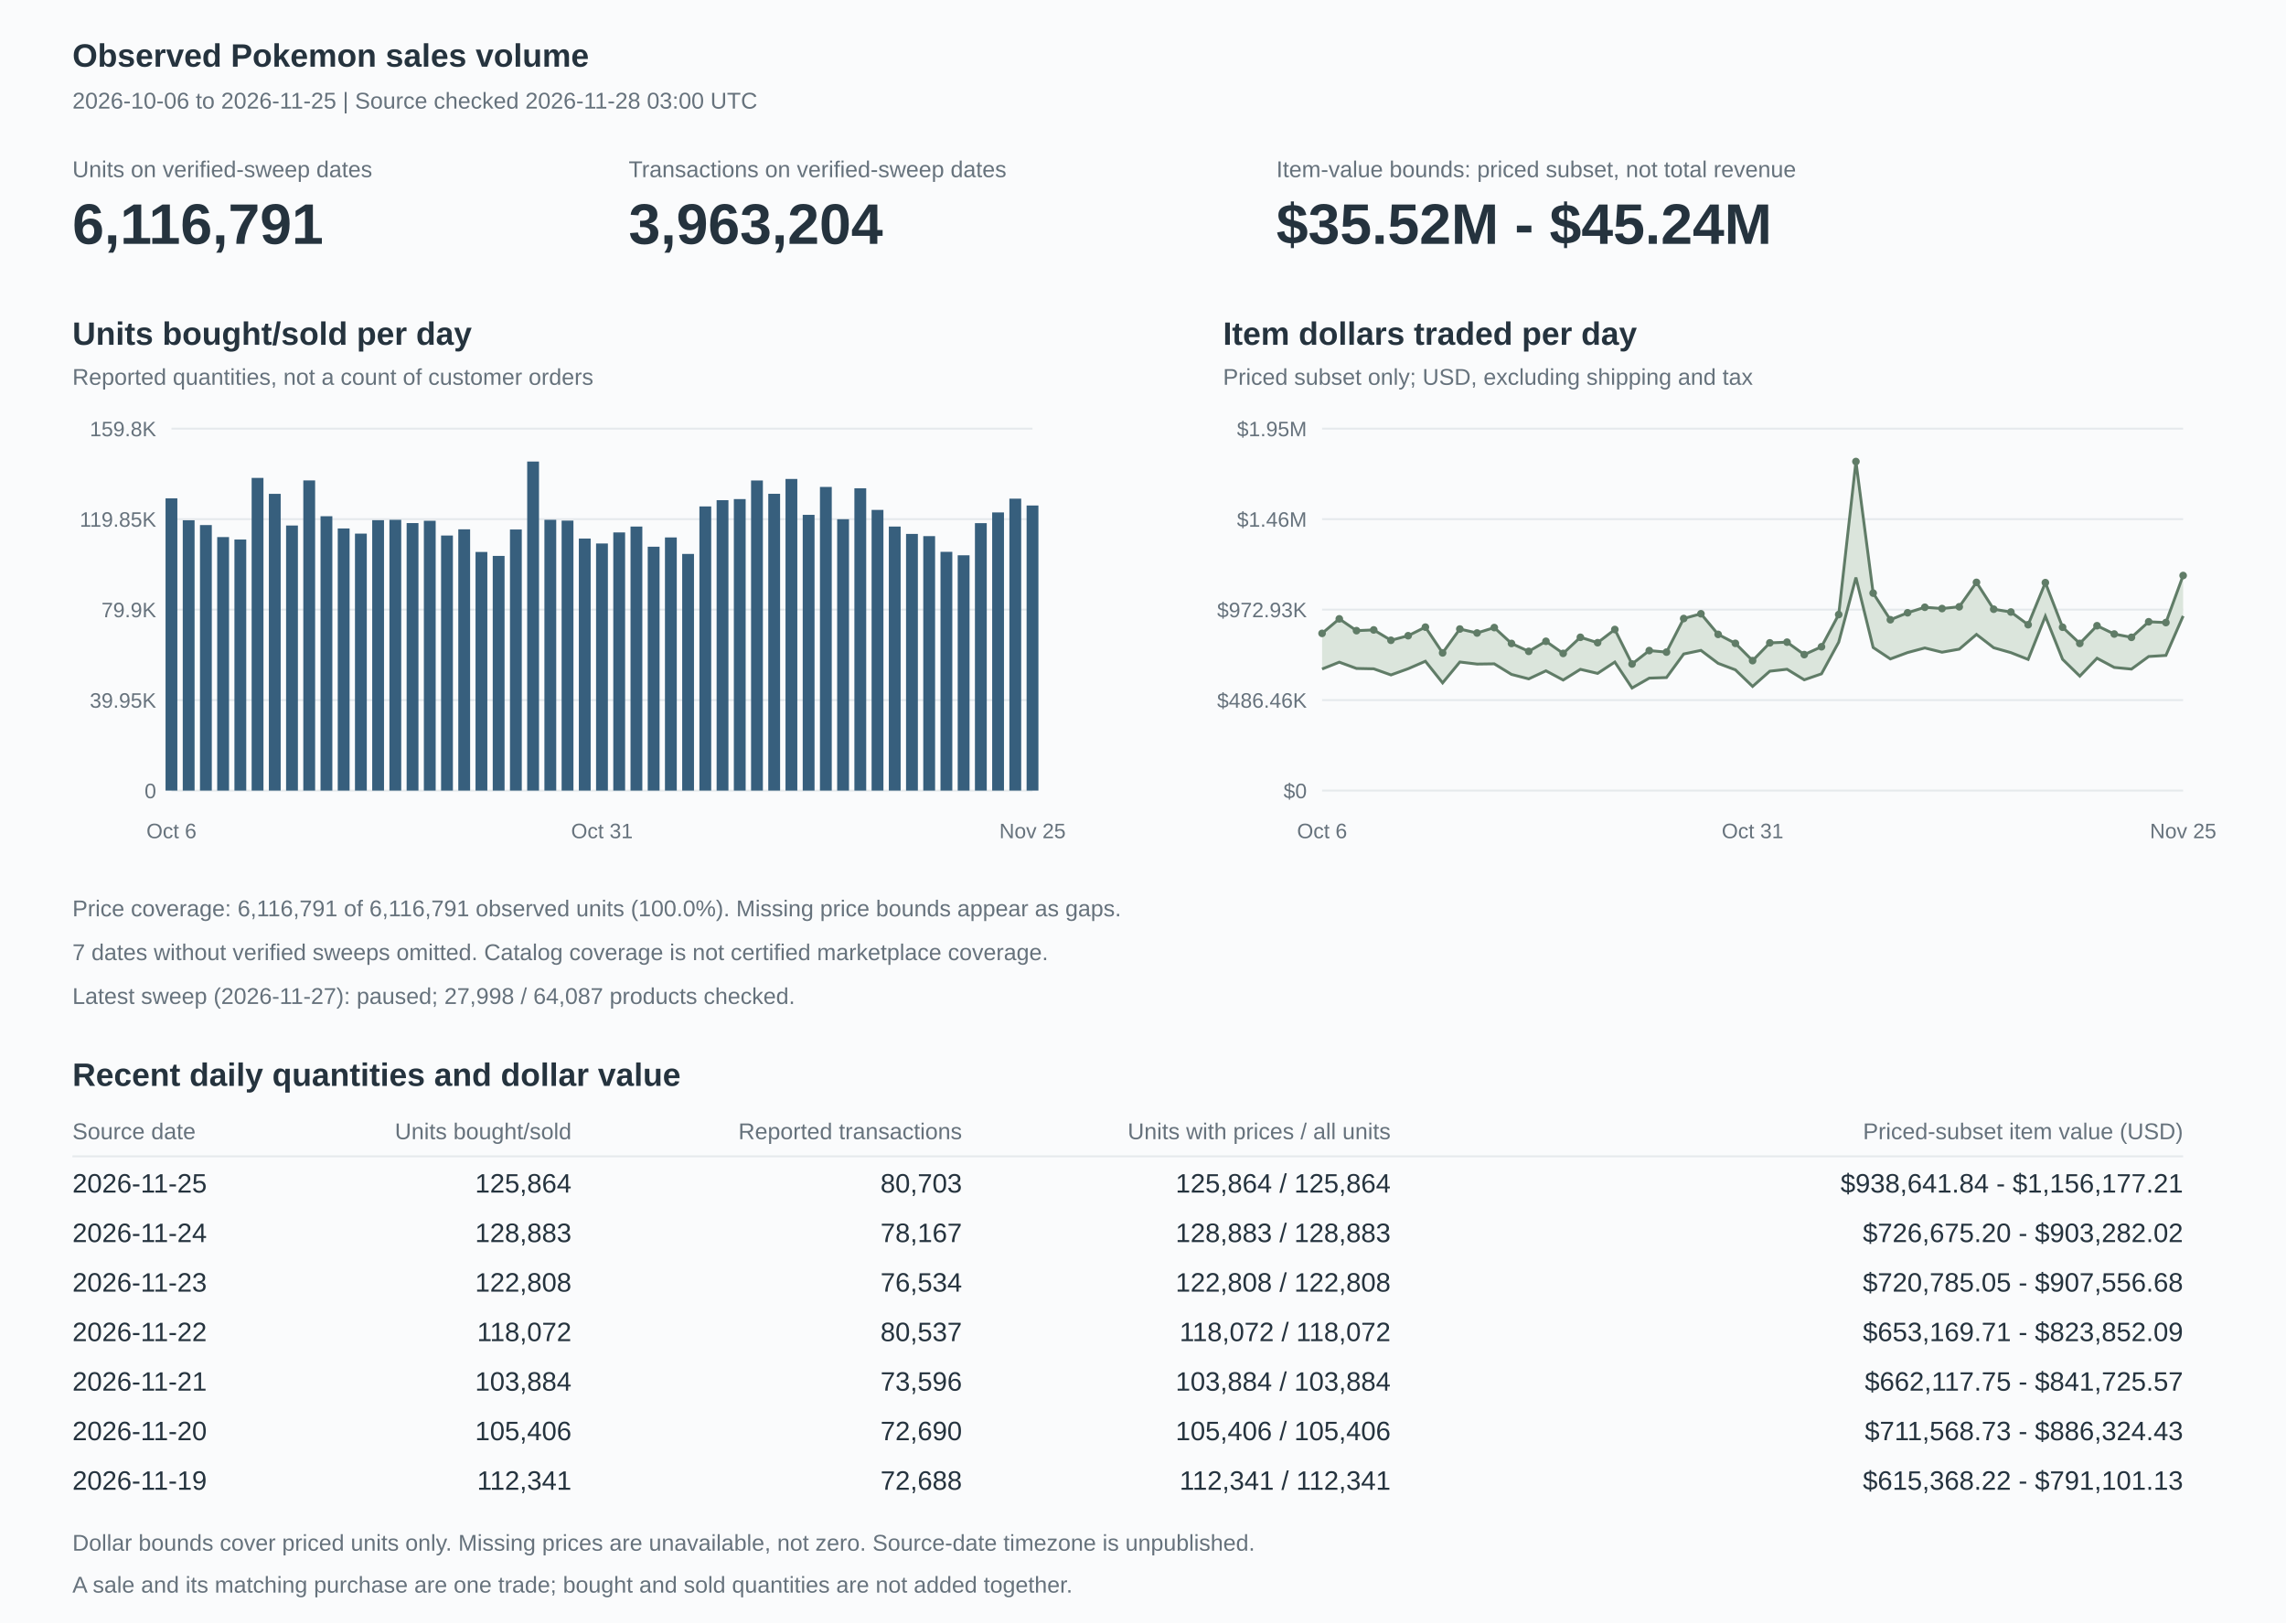
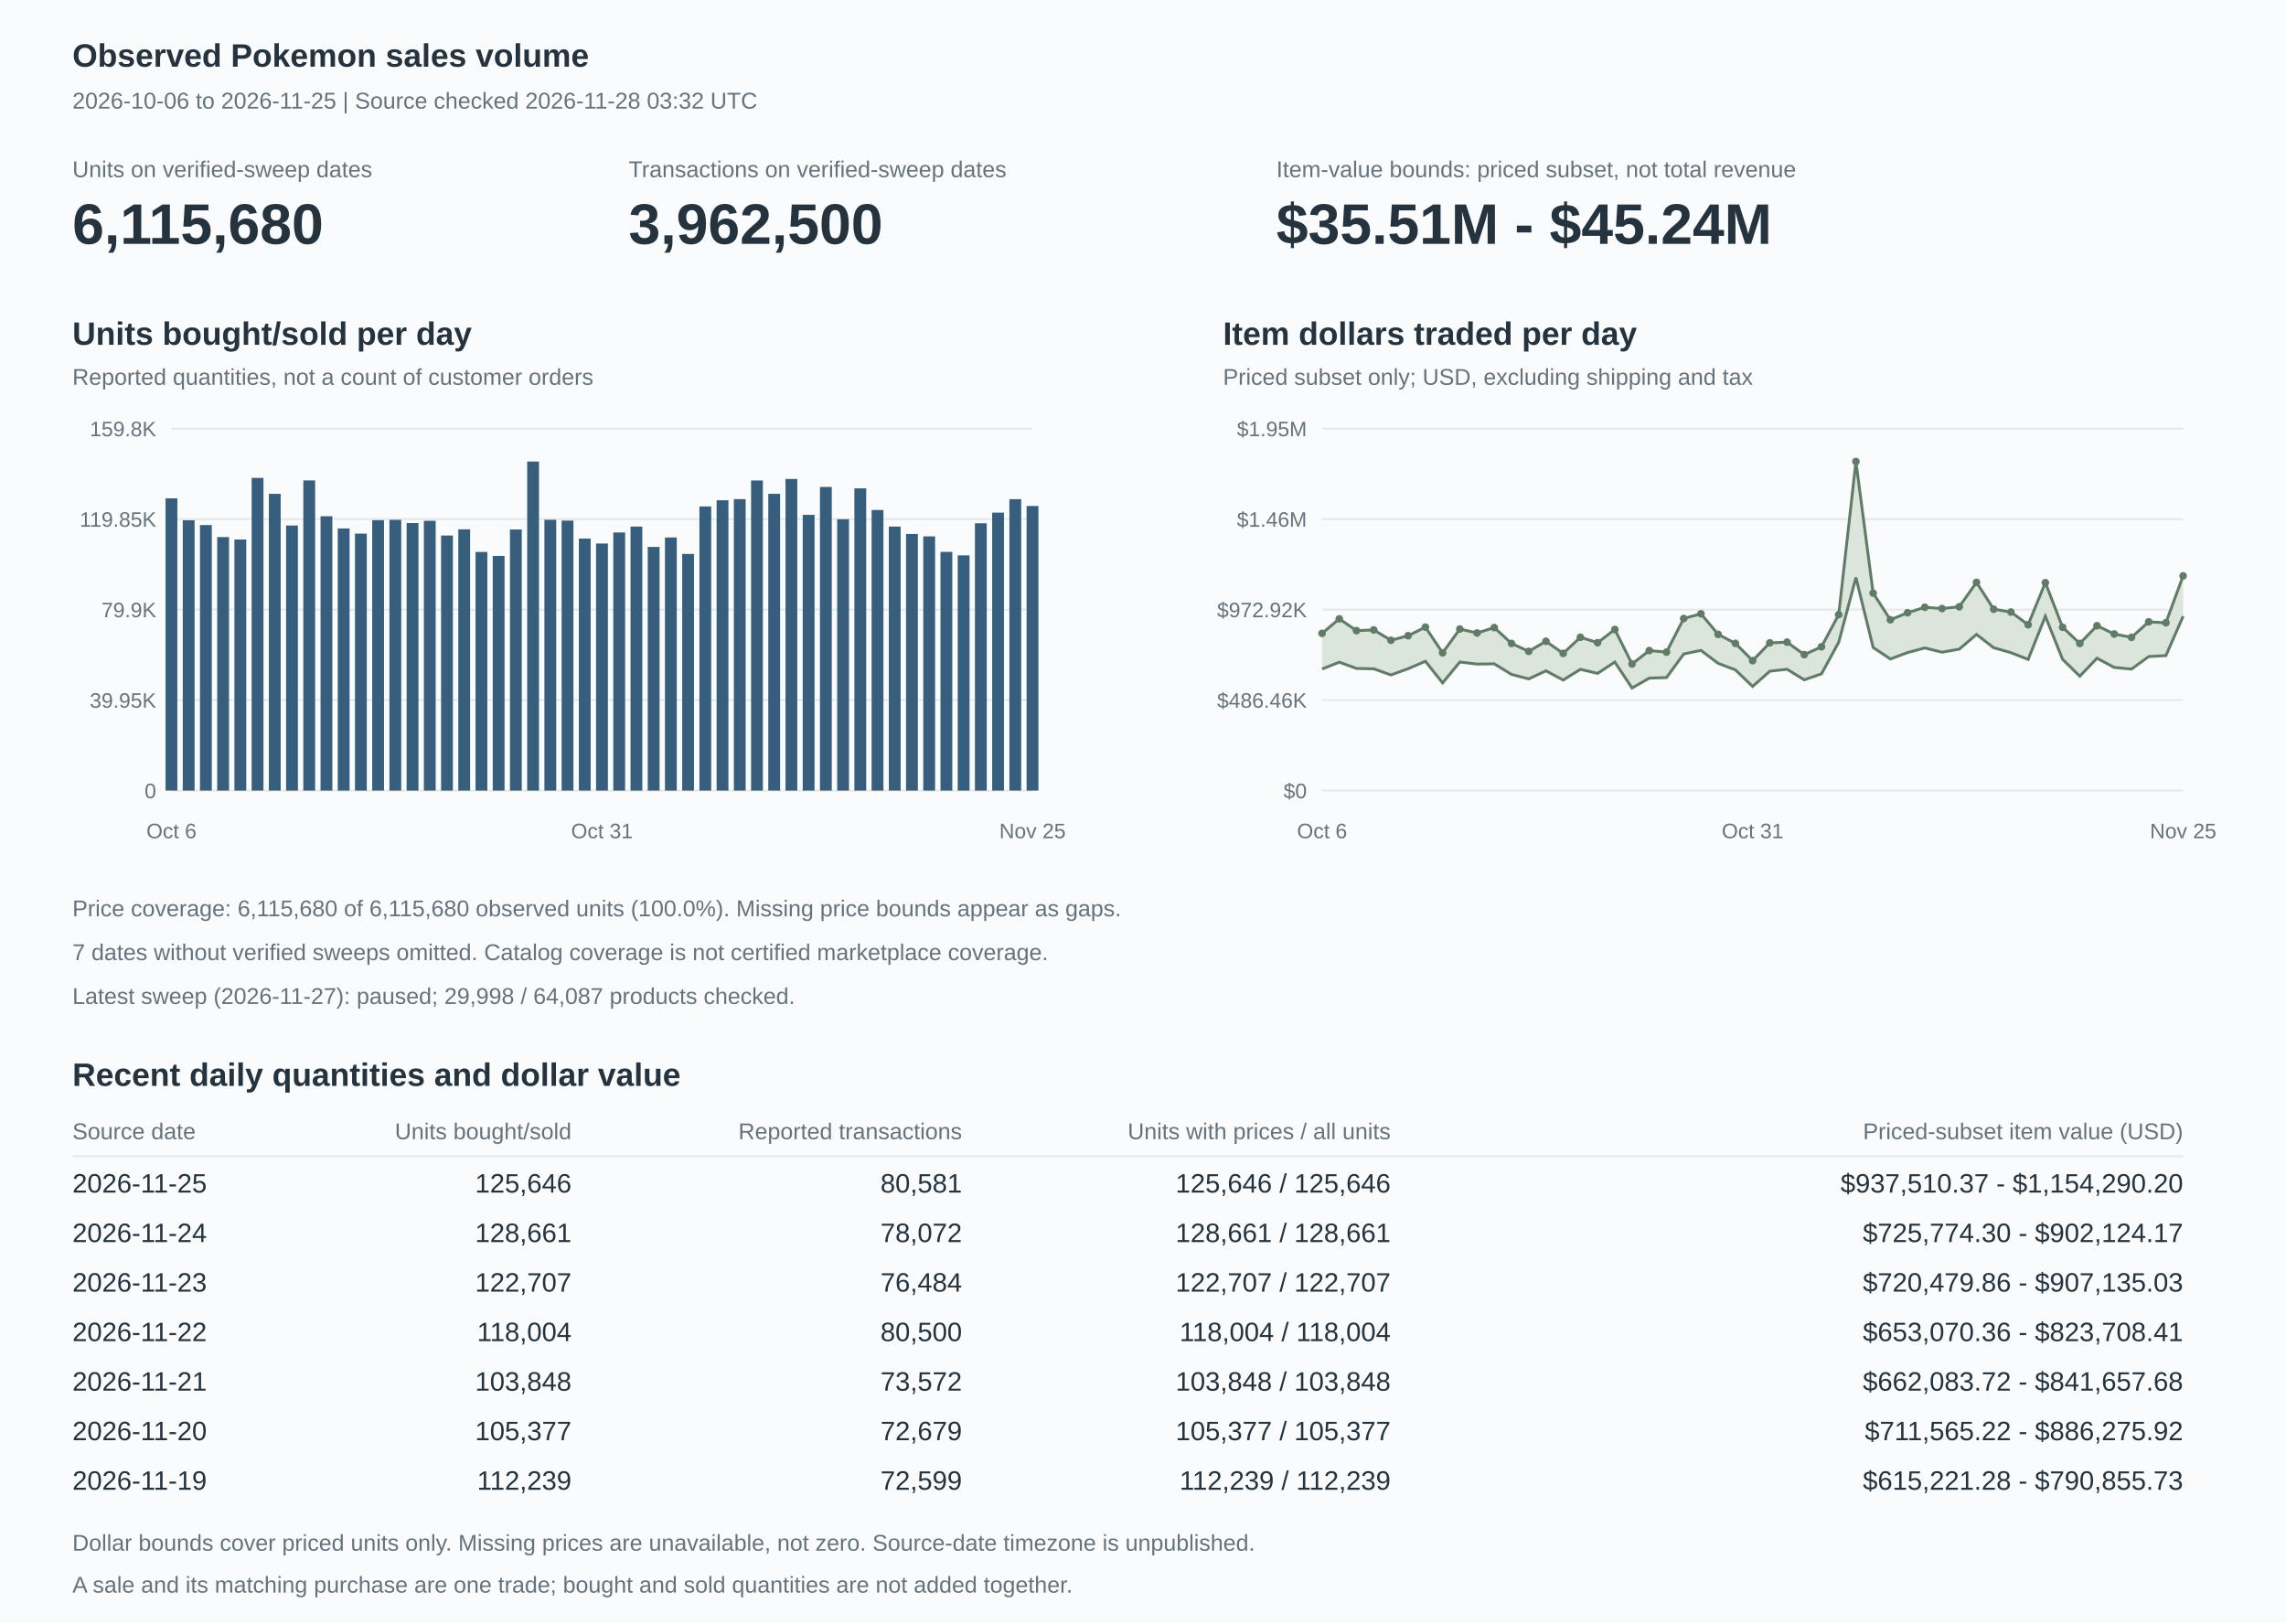
<svg xmlns="http://www.w3.org/2000/svg" width="1200" height="852" viewBox="0 0 1200 852" role="img" aria-labelledby="title description">
  <style>text{font-family:Arial,Helvetica,sans-serif;fill:#25333e;font-size:14px}.heading{font-size:17px;font-weight:600}.muted{fill:#66727c;font-size:12px}.axis{fill:#66727c;font-size:11px}.value{font-size:30px;font-weight:600}.grid{stroke:#e5e9ec;stroke-width:1}</style>
  <rect width="1200" height="852" fill="#fafbfc" />
  <text x="38" y="35" class="heading">Observed Pokemon sales volume</text>
-   <text x="38" y="57" class="muted">2026-10-06 to 2026-11-25 | Source checked 2026-11-28 03:00 UTC</text>
+   <text x="38" y="57" class="muted">2026-10-06 to 2026-11-25 | Source checked 2026-11-28 03:32 UTC</text>
  <text x="38" y="93" class="muted">Units on verified-sweep dates</text>
-   <text x="38" y="128" class="value">6,116,791</text>
+   <text x="38" y="128" class="value">6,115,680</text>
  <text x="330" y="93" class="muted">Transactions on verified-sweep dates</text>
-   <text x="330" y="128" class="value">3,963,204</text>
+   <text x="330" y="128" class="value">3,962,500</text>
  <text x="670" y="93" class="muted">Item-value bounds: priced subset, not total revenue</text>
-   <text x="670" y="128" class="value">$35.52M - $45.24M</text>
+   <text x="670" y="128" class="value">$35.51M - $45.24M</text>
  <text x="38" y="181" class="heading">Units bought/sold per day</text>
  <text x="38" y="202" class="muted">Reported quantities, not a count of customer orders</text>
  <path d="M90,415h452" class="grid" />
  <text x="82" y="419" text-anchor="end" class="axis">0</text>
  <path d="M90,367.5h452" class="grid" />
  <text x="82" y="371.5" text-anchor="end" class="axis">39.95K</text>
  <path d="M90,320h452" class="grid" />
  <text x="82" y="324" text-anchor="end" class="axis">79.9K</text>
  <path d="M90,272.5h452" class="grid" />
  <text x="82" y="276.5" text-anchor="end" class="axis">119.85K</text>
  <path d="M90,225h452" class="grid" />
  <text x="82" y="229" text-anchor="end" class="axis">159.8K</text>
  <rect x="86.898" y="261.598" width="6.204" height="153.402" fill="#375f7d" />
  <rect x="95.938" y="273.096" width="6.204" height="141.904" fill="#375f7d" />
  <rect x="104.978" y="275.622" width="6.204" height="139.378" fill="#375f7d" />
  <rect x="114.018" y="281.929" width="6.204" height="133.071" fill="#375f7d" />
  <rect x="123.058" y="283.21" width="6.204" height="131.79" fill="#375f7d" />
  <rect x="132.098" y="250.867" width="6.204" height="164.133" fill="#375f7d" />
  <rect x="141.138" y="259.233" width="6.204" height="155.767" fill="#375f7d" />
  <rect x="150.178" y="275.856" width="6.204" height="139.144" fill="#375f7d" />
  <rect x="159.218" y="252.182" width="6.204" height="162.818" fill="#375f7d" />
  <rect x="168.258" y="270.982" width="6.204" height="144.018" fill="#375f7d" />
  <rect x="177.298" y="277.402" width="6.204" height="137.598" fill="#375f7d" />
  <rect x="186.338" y="280.104" width="6.204" height="134.896" fill="#375f7d" />
  <rect x="195.378" y="273.057" width="6.204" height="141.943" fill="#375f7d" />
  <rect x="204.418" y="272.865" width="6.204" height="142.135" fill="#375f7d" />
  <rect x="213.458" y="274.575" width="6.204" height="140.425" fill="#375f7d" />
  <rect x="222.498" y="273.365" width="6.204" height="141.635" fill="#375f7d" />
  <rect x="231.538" y="281.11" width="6.204" height="133.89" fill="#375f7d" />
  <rect x="240.578" y="277.854" width="6.204" height="137.146" fill="#375f7d" />
  <rect x="249.618" y="289.74" width="6.204" height="125.26" fill="#375f7d" />
  <rect x="258.658" y="291.811" width="6.204" height="123.189" fill="#375f7d" />
  <rect x="267.698" y="277.946" width="6.204" height="137.054" fill="#375f7d" />
  <rect x="276.738" y="242.273" width="6.204" height="172.727" fill="#375f7d" />
  <rect x="285.778" y="272.851" width="6.204" height="142.149" fill="#375f7d" />
  <rect x="294.818" y="273.276" width="6.204" height="141.724" fill="#375f7d" />
-   <rect x="303.858" y="282.695" width="6.204" height="132.305" fill="#375f7d" />
-   <rect x="312.898" y="285.29" width="6.204" height="129.71" fill="#375f7d" />
-   <rect x="321.938" y="279.485" width="6.204" height="135.515" fill="#375f7d" />
-   <rect x="330.978" y="276.401" width="6.204" height="138.599" fill="#375f7d" />
-   <rect x="340.018" y="286.987" width="6.204" height="128.013" fill="#375f7d" />
-   <rect x="349.058" y="282.117" width="6.204" height="132.883" fill="#375f7d" />
-   <rect x="358.098" y="290.773" width="6.204" height="124.227" fill="#375f7d" />
-   <rect x="367.138" y="265.84" width="6.204" height="149.16" fill="#375f7d" />
-   <rect x="376.178" y="262.557" width="6.204" height="152.443" fill="#375f7d" />
-   <rect x="385.218" y="261.982" width="6.204" height="153.018" fill="#375f7d" />
-   <rect x="394.258" y="252.218" width="6.204" height="162.782" fill="#375f7d" />
-   <rect x="403.298" y="259.21" width="6.204" height="155.79" fill="#375f7d" />
-   <rect x="412.338" y="251.414" width="6.204" height="163.586" fill="#375f7d" />
-   <rect x="421.378" y="270.253" width="6.204" height="144.747" fill="#375f7d" />
+   <rect x="303.858" y="282.706" width="6.204" height="132.294" fill="#375f7d" />
+   <rect x="312.898" y="285.309" width="6.204" height="129.691" fill="#375f7d" />
+   <rect x="321.938" y="279.496" width="6.204" height="135.504" fill="#375f7d" />
+   <rect x="330.978" y="276.41" width="6.204" height="138.59" fill="#375f7d" />
+   <rect x="340.018" y="287.092" width="6.204" height="127.908" fill="#375f7d" />
+   <rect x="349.058" y="282.13" width="6.204" height="132.87" fill="#375f7d" />
+   <rect x="358.098" y="290.788" width="6.204" height="124.212" fill="#375f7d" />
+   <rect x="367.138" y="265.847" width="6.204" height="149.153" fill="#375f7d" />
+   <rect x="376.178" y="262.603" width="6.204" height="152.397" fill="#375f7d" />
+   <rect x="385.218" y="262.009" width="6.204" height="152.991" fill="#375f7d" />
+   <rect x="394.258" y="252.223" width="6.204" height="162.777" fill="#375f7d" />
+   <rect x="403.298" y="259.225" width="6.204" height="155.775" fill="#375f7d" />
+   <rect x="412.338" y="251.428" width="6.204" height="163.572" fill="#375f7d" />
+   <rect x="421.378" y="270.259" width="6.204" height="144.741" fill="#375f7d" />
  <rect x="430.418" y="255.611" width="6.204" height="159.389" fill="#375f7d" />
-   <rect x="439.458" y="272.554" width="6.204" height="142.446" fill="#375f7d" />
-   <rect x="448.498" y="256.323" width="6.204" height="158.677" fill="#375f7d" />
-   <rect x="457.538" y="267.665" width="6.204" height="147.335" fill="#375f7d" />
-   <rect x="466.578" y="276.404" width="6.204" height="138.596" fill="#375f7d" />
-   <rect x="475.618" y="280.27" width="6.204" height="134.73" fill="#375f7d" />
-   <rect x="484.658" y="281.427" width="6.204" height="133.573" fill="#375f7d" />
-   <rect x="493.698" y="289.672" width="6.204" height="125.328" fill="#375f7d" />
-   <rect x="502.738" y="291.482" width="6.204" height="123.518" fill="#375f7d" />
-   <rect x="511.778" y="274.612" width="6.204" height="140.388" fill="#375f7d" />
-   <rect x="520.818" y="268.981" width="6.204" height="146.019" fill="#375f7d" />
-   <rect x="529.858" y="261.758" width="6.204" height="153.242" fill="#375f7d" />
-   <rect x="538.898" y="265.348" width="6.204" height="149.652" fill="#375f7d" />
+   <rect x="439.458" y="272.558" width="6.204" height="142.442" fill="#375f7d" />
+   <rect x="448.498" y="256.336" width="6.204" height="158.664" fill="#375f7d" />
+   <rect x="457.538" y="267.697" width="6.204" height="147.303" fill="#375f7d" />
+   <rect x="466.578" y="276.424" width="6.204" height="138.576" fill="#375f7d" />
+   <rect x="475.618" y="280.295" width="6.204" height="134.705" fill="#375f7d" />
+   <rect x="484.658" y="281.548" width="6.204" height="133.452" fill="#375f7d" />
+   <rect x="493.698" y="289.707" width="6.204" height="125.293" fill="#375f7d" />
+   <rect x="502.738" y="291.525" width="6.204" height="123.475" fill="#375f7d" />
+   <rect x="511.778" y="274.693" width="6.204" height="140.307" fill="#375f7d" />
+   <rect x="520.818" y="269.101" width="6.204" height="145.899" fill="#375f7d" />
+   <rect x="529.858" y="262.022" width="6.204" height="152.978" fill="#375f7d" />
+   <rect x="538.898" y="265.607" width="6.204" height="149.393" fill="#375f7d" />
  <text x="90" y="440" text-anchor="middle" class="axis">Oct 6</text>
  <text x="316" y="440" text-anchor="middle" class="axis">Oct 31</text>
  <text x="542" y="440" text-anchor="middle" class="axis">Nov 25</text>
  <text x="642" y="181" class="heading">Item dollars traded per day</text>
  <text x="642" y="202" class="muted">Priced subset only; USD, excluding shipping and tax</text>
  <path d="M694,415h452" class="grid" />
  <text x="686" y="419" text-anchor="end" class="axis">$0</text>
  <path d="M694,367.5h452" class="grid" />
  <text x="686" y="371.5" text-anchor="end" class="axis">$486.46K</text>
  <path d="M694,320h452" class="grid" />
-   <text x="686" y="324" text-anchor="end" class="axis">$972.93K</text>
+   <text x="686" y="324" text-anchor="end" class="axis">$972.92K</text>
  <path d="M694,272.5h452" class="grid" />
  <text x="686" y="276.5" text-anchor="end" class="axis">$1.46M</text>
  <path d="M694,225h452" class="grid" />
  <text x="686" y="229" text-anchor="end" class="axis">$1.95M</text>
-   <polygon points="694,332.476 703.04,324.856 712.08,331.046 721.12,330.662 730.16,336.101 739.2,333.702 748.24,329.198 757.28,342.72 766.32,330.198 775.36,332.283 784.4,329.435 793.44,337.766 802.48,341.918 811.52,336.628 820.56,342.993 829.6,334.528 838.64,337.371 847.68,330.442 856.72,348.55 865.76,341.503 874.8,342.314 883.84,324.684 892.88,322.183 901.92,333.015 910.96,337.715 920,346.789 929.04,337.457 938.08,337.092 947.12,343.621 956.16,339.509 965.2,322.6 974.24,242.273 983.28,311.352 992.32,325.323 1001.36,321.66 1010.4,318.766 1019.44,319.448 1028.48,318.516 1037.52,305.703 1046.56,319.789 1055.6,321.271 1064.64,327.93 1073.68,305.845 1082.72,329.252 1091.76,337.754 1100.8,328.456 1109.84,332.811 1118.88,334.556 1127.92,326.383 1136.96,326.8 1146,302.107 1146,323.348 1136.96,344.045 1127.92,344.62 1118.88,351.222 1109.84,350.349 1100.8,345.52 1091.76,354.913 1082.72,346.091 1073.68,323.476 1064.64,346.14 1055.6,342.587 1046.56,340.014 1037.52,333.025 1028.48,340.754 1019.44,342.36 1010.4,340.127 1001.36,342.541 992.32,345.899 983.28,339.889 974.24,303.172 965.2,337.089 956.16,353.712 947.12,356.848 938.08,351.306 929.04,352.324 920,360.323 910.96,351.613 901.92,348.211 892.88,341.398 883.84,343.292 874.8,355.663 865.76,355.967 856.72,361.142 847.68,347.527 838.64,353.479 829.6,351.347 820.56,356.964 811.52,352.127 802.48,356.361 793.44,354.017 784.4,348.464 775.36,348.591 766.32,347.499 757.28,358.466 748.24,347.108 739.2,351.024 730.16,354.289 721.12,351.079 712.08,350.892 703.04,347.583 694,351.197" fill="#dbe5dc" />
-   <polyline points="694,351.197 703.04,347.583 712.08,350.892 721.12,351.079 730.16,354.289 739.2,351.024 748.24,347.108 757.28,358.466 766.32,347.499 775.36,348.591 784.4,348.464 793.44,354.017 802.48,356.361 811.52,352.127 820.56,356.964 829.6,351.347 838.64,353.479 847.68,347.527 856.72,361.142 865.76,355.967 874.8,355.663 883.84,343.292 892.88,341.398 901.92,348.211 910.96,351.613 920,360.323 929.04,352.324 938.08,351.306 947.12,356.848 956.16,353.712 965.2,337.089 974.24,303.172 983.28,339.889 992.32,345.899 1001.36,342.541 1010.4,340.127 1019.44,342.36 1028.48,340.754 1037.52,333.025 1046.56,340.014 1055.6,342.587 1064.64,346.14 1073.68,323.476 1082.72,346.091 1091.76,354.913 1100.8,345.52 1109.84,350.349 1118.88,351.222 1127.92,344.62 1136.96,344.045 1146,323.348" fill="none" stroke="#607c67" stroke-width="1.5" />
-   <polyline points="694,332.476 703.04,324.856 712.08,331.046 721.12,330.662 730.16,336.101 739.2,333.702 748.24,329.198 757.28,342.72 766.32,330.198 775.36,332.283 784.4,329.435 793.44,337.766 802.48,341.918 811.52,336.628 820.56,342.993 829.6,334.528 838.64,337.371 847.68,330.442 856.72,348.55 865.76,341.503 874.8,342.314 883.84,324.684 892.88,322.183 901.92,333.015 910.96,337.715 920,346.789 929.04,337.457 938.08,337.092 947.12,343.621 956.16,339.509 965.2,322.6 974.24,242.273 983.28,311.352 992.32,325.323 1001.36,321.66 1010.4,318.766 1019.44,319.448 1028.48,318.516 1037.52,305.703 1046.56,319.789 1055.6,321.271 1064.64,327.93 1073.68,305.845 1082.72,329.252 1091.76,337.754 1100.8,328.456 1109.84,332.811 1118.88,334.556 1127.92,326.383 1136.96,326.8 1146,302.107" fill="none" stroke="#607c67" stroke-width="1.5" />
+   <polygon points="694,332.476 703.04,324.855 712.08,331.046 721.12,330.661 730.16,336.101 739.2,333.702 748.24,329.198 757.28,342.72 766.32,330.198 775.36,332.283 784.4,329.435 793.44,337.765 802.48,341.917 811.52,336.628 820.56,342.992 829.6,334.527 838.64,337.371 847.68,330.441 856.72,348.55 865.76,341.503 874.8,342.313 883.84,324.683 892.88,322.183 901.92,333.015 910.96,337.718 920,346.791 929.04,337.458 938.08,337.094 947.12,343.64 956.16,339.513 965.2,322.643 974.24,242.273 983.28,311.359 992.32,325.336 1001.36,321.66 1010.4,318.77 1019.44,319.451 1028.48,318.516 1037.52,305.702 1046.56,319.789 1055.6,321.277 1064.64,327.938 1073.68,305.852 1082.72,329.258 1091.76,337.778 1100.8,328.46 1109.84,332.817 1118.88,334.57 1127.92,326.424 1136.96,326.913 1146,302.29 1146,323.458 1136.96,344.132 1127.92,344.649 1118.88,351.231 1109.84,350.351 1100.8,345.52 1091.76,354.927 1082.72,346.096 1073.68,323.481 1064.64,346.146 1055.6,342.591 1046.56,340.013 1037.52,333.024 1028.48,340.754 1019.44,342.362 1010.4,340.127 1001.36,342.541 992.32,345.909 983.28,339.893 974.24,303.172 965.2,337.131 956.16,353.714 947.12,356.856 938.08,351.307 929.04,352.325 920,360.323 910.96,351.616 901.92,348.211 892.88,341.398 883.84,343.291 874.8,355.663 865.76,355.967 856.72,361.142 847.68,347.526 838.64,353.479 829.6,351.347 820.56,356.964 811.52,352.126 802.48,356.361 793.44,354.017 784.4,348.464 775.36,348.59 766.32,347.498 757.28,358.465 748.24,347.108 739.2,351.023 730.16,354.288 721.12,351.078 712.08,350.891 703.04,347.582 694,351.197" fill="#dbe5dc" />
+   <polyline points="694,351.197 703.04,347.582 712.08,350.891 721.12,351.078 730.16,354.288 739.2,351.023 748.24,347.108 757.28,358.465 766.32,347.498 775.36,348.59 784.4,348.464 793.44,354.017 802.48,356.361 811.52,352.126 820.56,356.964 829.6,351.347 838.64,353.479 847.68,347.526 856.72,361.142 865.76,355.967 874.8,355.663 883.84,343.291 892.88,341.398 901.92,348.211 910.96,351.616 920,360.323 929.04,352.325 938.08,351.307 947.12,356.856 956.16,353.714 965.2,337.131 974.24,303.172 983.28,339.893 992.32,345.909 1001.36,342.541 1010.4,340.127 1019.44,342.362 1028.48,340.754 1037.52,333.024 1046.56,340.013 1055.6,342.591 1064.64,346.146 1073.68,323.481 1082.72,346.096 1091.76,354.927 1100.8,345.52 1109.84,350.351 1118.88,351.231 1127.92,344.649 1136.96,344.132 1146,323.458" fill="none" stroke="#607c67" stroke-width="1.5" />
+   <polyline points="694,332.476 703.04,324.855 712.08,331.046 721.12,330.661 730.16,336.101 739.2,333.702 748.24,329.198 757.28,342.72 766.32,330.198 775.36,332.283 784.4,329.435 793.44,337.765 802.48,341.917 811.52,336.628 820.56,342.992 829.6,334.527 838.64,337.371 847.68,330.441 856.72,348.55 865.76,341.503 874.8,342.313 883.84,324.683 892.88,322.183 901.92,333.015 910.96,337.718 920,346.791 929.04,337.458 938.08,337.094 947.12,343.64 956.16,339.513 965.2,322.643 974.24,242.273 983.28,311.359 992.32,325.336 1001.36,321.66 1010.4,318.77 1019.44,319.451 1028.48,318.516 1037.52,305.702 1046.56,319.789 1055.6,321.277 1064.64,327.938 1073.68,305.852 1082.72,329.258 1091.76,337.778 1100.8,328.46 1109.84,332.817 1118.88,334.57 1127.92,326.424 1136.96,326.913 1146,302.29" fill="none" stroke="#607c67" stroke-width="1.5" />
  <circle cx="694" cy="332.476" r="2" fill="#607c67" />
-   <circle cx="703.04" cy="324.856" r="2" fill="#607c67" />
+   <circle cx="703.04" cy="324.855" r="2" fill="#607c67" />
  <circle cx="712.08" cy="331.046" r="2" fill="#607c67" />
-   <circle cx="721.12" cy="330.662" r="2" fill="#607c67" />
+   <circle cx="721.12" cy="330.661" r="2" fill="#607c67" />
  <circle cx="730.16" cy="336.101" r="2" fill="#607c67" />
  <circle cx="739.2" cy="333.702" r="2" fill="#607c67" />
  <circle cx="748.24" cy="329.198" r="2" fill="#607c67" />
  <circle cx="757.28" cy="342.72" r="2" fill="#607c67" />
  <circle cx="766.32" cy="330.198" r="2" fill="#607c67" />
  <circle cx="775.36" cy="332.283" r="2" fill="#607c67" />
  <circle cx="784.4" cy="329.435" r="2" fill="#607c67" />
-   <circle cx="793.44" cy="337.766" r="2" fill="#607c67" />
-   <circle cx="802.48" cy="341.918" r="2" fill="#607c67" />
+   <circle cx="793.44" cy="337.765" r="2" fill="#607c67" />
+   <circle cx="802.48" cy="341.917" r="2" fill="#607c67" />
  <circle cx="811.52" cy="336.628" r="2" fill="#607c67" />
-   <circle cx="820.56" cy="342.993" r="2" fill="#607c67" />
-   <circle cx="829.6" cy="334.528" r="2" fill="#607c67" />
+   <circle cx="820.56" cy="342.992" r="2" fill="#607c67" />
+   <circle cx="829.6" cy="334.527" r="2" fill="#607c67" />
  <circle cx="838.64" cy="337.371" r="2" fill="#607c67" />
-   <circle cx="847.68" cy="330.442" r="2" fill="#607c67" />
+   <circle cx="847.68" cy="330.441" r="2" fill="#607c67" />
  <circle cx="856.72" cy="348.55" r="2" fill="#607c67" />
  <circle cx="865.76" cy="341.503" r="2" fill="#607c67" />
-   <circle cx="874.8" cy="342.314" r="2" fill="#607c67" />
-   <circle cx="883.84" cy="324.684" r="2" fill="#607c67" />
+   <circle cx="874.8" cy="342.313" r="2" fill="#607c67" />
+   <circle cx="883.84" cy="324.683" r="2" fill="#607c67" />
  <circle cx="892.88" cy="322.183" r="2" fill="#607c67" />
  <circle cx="901.92" cy="333.015" r="2" fill="#607c67" />
-   <circle cx="910.96" cy="337.715" r="2" fill="#607c67" />
-   <circle cx="920" cy="346.789" r="2" fill="#607c67" />
-   <circle cx="929.04" cy="337.457" r="2" fill="#607c67" />
-   <circle cx="938.08" cy="337.092" r="2" fill="#607c67" />
-   <circle cx="947.12" cy="343.621" r="2" fill="#607c67" />
-   <circle cx="956.16" cy="339.509" r="2" fill="#607c67" />
-   <circle cx="965.2" cy="322.6" r="2" fill="#607c67" />
+   <circle cx="910.96" cy="337.718" r="2" fill="#607c67" />
+   <circle cx="920" cy="346.791" r="2" fill="#607c67" />
+   <circle cx="929.04" cy="337.458" r="2" fill="#607c67" />
+   <circle cx="938.08" cy="337.094" r="2" fill="#607c67" />
+   <circle cx="947.12" cy="343.64" r="2" fill="#607c67" />
+   <circle cx="956.16" cy="339.513" r="2" fill="#607c67" />
+   <circle cx="965.2" cy="322.643" r="2" fill="#607c67" />
  <circle cx="974.24" cy="242.273" r="2" fill="#607c67" />
-   <circle cx="983.28" cy="311.352" r="2" fill="#607c67" />
-   <circle cx="992.32" cy="325.323" r="2" fill="#607c67" />
+   <circle cx="983.28" cy="311.359" r="2" fill="#607c67" />
+   <circle cx="992.32" cy="325.336" r="2" fill="#607c67" />
  <circle cx="1001.36" cy="321.66" r="2" fill="#607c67" />
-   <circle cx="1010.4" cy="318.766" r="2" fill="#607c67" />
-   <circle cx="1019.44" cy="319.448" r="2" fill="#607c67" />
+   <circle cx="1010.4" cy="318.77" r="2" fill="#607c67" />
+   <circle cx="1019.44" cy="319.451" r="2" fill="#607c67" />
  <circle cx="1028.48" cy="318.516" r="2" fill="#607c67" />
-   <circle cx="1037.52" cy="305.703" r="2" fill="#607c67" />
+   <circle cx="1037.52" cy="305.702" r="2" fill="#607c67" />
  <circle cx="1046.56" cy="319.789" r="2" fill="#607c67" />
-   <circle cx="1055.6" cy="321.271" r="2" fill="#607c67" />
-   <circle cx="1064.64" cy="327.93" r="2" fill="#607c67" />
-   <circle cx="1073.68" cy="305.845" r="2" fill="#607c67" />
-   <circle cx="1082.72" cy="329.252" r="2" fill="#607c67" />
-   <circle cx="1091.76" cy="337.754" r="2" fill="#607c67" />
-   <circle cx="1100.8" cy="328.456" r="2" fill="#607c67" />
-   <circle cx="1109.84" cy="332.811" r="2" fill="#607c67" />
-   <circle cx="1118.88" cy="334.556" r="2" fill="#607c67" />
-   <circle cx="1127.92" cy="326.383" r="2" fill="#607c67" />
-   <circle cx="1136.96" cy="326.8" r="2" fill="#607c67" />
-   <circle cx="1146" cy="302.107" r="2" fill="#607c67" />
+   <circle cx="1055.6" cy="321.277" r="2" fill="#607c67" />
+   <circle cx="1064.64" cy="327.938" r="2" fill="#607c67" />
+   <circle cx="1073.68" cy="305.852" r="2" fill="#607c67" />
+   <circle cx="1082.72" cy="329.258" r="2" fill="#607c67" />
+   <circle cx="1091.76" cy="337.778" r="2" fill="#607c67" />
+   <circle cx="1100.8" cy="328.46" r="2" fill="#607c67" />
+   <circle cx="1109.84" cy="332.817" r="2" fill="#607c67" />
+   <circle cx="1118.88" cy="334.57" r="2" fill="#607c67" />
+   <circle cx="1127.92" cy="326.424" r="2" fill="#607c67" />
+   <circle cx="1136.96" cy="326.913" r="2" fill="#607c67" />
+   <circle cx="1146" cy="302.29" r="2" fill="#607c67" />
  <text x="694" y="440" text-anchor="middle" class="axis">Oct 6</text>
  <text x="920" y="440" text-anchor="middle" class="axis">Oct 31</text>
  <text x="1146" y="440" text-anchor="middle" class="axis">Nov 25</text>
-   <text x="38" y="481" class="muted">Price coverage: 6,116,791 of 6,116,791 observed units (100.0%). Missing price bounds appear as gaps.</text>
+   <text x="38" y="481" class="muted">Price coverage: 6,115,680 of 6,115,680 observed units (100.0%). Missing price bounds appear as gaps.</text>
  <text x="38" y="504" class="muted">7 dates without verified sweeps omitted. Catalog coverage is not certified marketplace coverage.</text>
-   <text x="38" y="527" class="muted">Latest sweep (2026-11-27): paused; 27,998 / 64,087 products checked.</text>
+   <text x="38" y="527" class="muted">Latest sweep (2026-11-27): paused; 29,998 / 64,087 products checked.</text>
  <text x="38" y="570" class="heading">Recent daily quantities and dollar value</text>
  <text x="38" y="598" class="muted">Source date</text>
  <text x="300" y="598" text-anchor="end" class="muted">Units bought/sold</text>
  <text x="505" y="598" text-anchor="end" class="muted">Reported transactions</text>
  <text x="730" y="598" text-anchor="end" class="muted">Units with prices / all units</text>
  <text x="1146" y="598" text-anchor="end" class="muted">Priced-subset item value (USD)</text>
  <path d="M38,607h1108" class="grid" />
  <text x="38" y="626">2026-11-25</text>
-   <text x="300" y="626" text-anchor="end">125,864</text>
-   <text x="505" y="626" text-anchor="end">80,703</text>
-   <text x="730" y="626" text-anchor="end">125,864 / 125,864</text>
-   <text x="1146" y="626" text-anchor="end">$938,641.84 - $1,156,177.21</text>
+   <text x="300" y="626" text-anchor="end">125,646</text>
+   <text x="505" y="626" text-anchor="end">80,581</text>
+   <text x="730" y="626" text-anchor="end">125,646 / 125,646</text>
+   <text x="1146" y="626" text-anchor="end">$937,510.37 - $1,154,290.20</text>
  <text x="38" y="652">2026-11-24</text>
-   <text x="300" y="652" text-anchor="end">128,883</text>
-   <text x="505" y="652" text-anchor="end">78,167</text>
-   <text x="730" y="652" text-anchor="end">128,883 / 128,883</text>
-   <text x="1146" y="652" text-anchor="end">$726,675.20 - $903,282.02</text>
+   <text x="300" y="652" text-anchor="end">128,661</text>
+   <text x="505" y="652" text-anchor="end">78,072</text>
+   <text x="730" y="652" text-anchor="end">128,661 / 128,661</text>
+   <text x="1146" y="652" text-anchor="end">$725,774.30 - $902,124.17</text>
  <text x="38" y="678">2026-11-23</text>
-   <text x="300" y="678" text-anchor="end">122,808</text>
-   <text x="505" y="678" text-anchor="end">76,534</text>
-   <text x="730" y="678" text-anchor="end">122,808 / 122,808</text>
-   <text x="1146" y="678" text-anchor="end">$720,785.05 - $907,556.68</text>
+   <text x="300" y="678" text-anchor="end">122,707</text>
+   <text x="505" y="678" text-anchor="end">76,484</text>
+   <text x="730" y="678" text-anchor="end">122,707 / 122,707</text>
+   <text x="1146" y="678" text-anchor="end">$720,479.86 - $907,135.03</text>
  <text x="38" y="704">2026-11-22</text>
-   <text x="300" y="704" text-anchor="end">118,072</text>
-   <text x="505" y="704" text-anchor="end">80,537</text>
-   <text x="730" y="704" text-anchor="end">118,072 / 118,072</text>
-   <text x="1146" y="704" text-anchor="end">$653,169.71 - $823,852.09</text>
+   <text x="300" y="704" text-anchor="end">118,004</text>
+   <text x="505" y="704" text-anchor="end">80,500</text>
+   <text x="730" y="704" text-anchor="end">118,004 / 118,004</text>
+   <text x="1146" y="704" text-anchor="end">$653,070.36 - $823,708.41</text>
  <text x="38" y="730">2026-11-21</text>
-   <text x="300" y="730" text-anchor="end">103,884</text>
-   <text x="505" y="730" text-anchor="end">73,596</text>
-   <text x="730" y="730" text-anchor="end">103,884 / 103,884</text>
-   <text x="1146" y="730" text-anchor="end">$662,117.75 - $841,725.57</text>
+   <text x="300" y="730" text-anchor="end">103,848</text>
+   <text x="505" y="730" text-anchor="end">73,572</text>
+   <text x="730" y="730" text-anchor="end">103,848 / 103,848</text>
+   <text x="1146" y="730" text-anchor="end">$662,083.72 - $841,657.68</text>
  <text x="38" y="756">2026-11-20</text>
-   <text x="300" y="756" text-anchor="end">105,406</text>
-   <text x="505" y="756" text-anchor="end">72,690</text>
-   <text x="730" y="756" text-anchor="end">105,406 / 105,406</text>
-   <text x="1146" y="756" text-anchor="end">$711,568.73 - $886,324.43</text>
+   <text x="300" y="756" text-anchor="end">105,377</text>
+   <text x="505" y="756" text-anchor="end">72,679</text>
+   <text x="730" y="756" text-anchor="end">105,377 / 105,377</text>
+   <text x="1146" y="756" text-anchor="end">$711,565.22 - $886,275.92</text>
  <text x="38" y="782">2026-11-19</text>
-   <text x="300" y="782" text-anchor="end">112,341</text>
-   <text x="505" y="782" text-anchor="end">72,688</text>
-   <text x="730" y="782" text-anchor="end">112,341 / 112,341</text>
-   <text x="1146" y="782" text-anchor="end">$615,368.22 - $791,101.13</text>
+   <text x="300" y="782" text-anchor="end">112,239</text>
+   <text x="505" y="782" text-anchor="end">72,599</text>
+   <text x="730" y="782" text-anchor="end">112,239 / 112,239</text>
+   <text x="1146" y="782" text-anchor="end">$615,221.28 - $790,855.73</text>
  <text x="38" y="814" class="muted">Dollar bounds cover priced units only. Missing prices are unavailable, not zero. Source-date timezone is unpublished.</text>
  <text x="38" y="836" class="muted">A sale and its matching purchase are one trade; bought and sold quantities are not added together.</text>
</svg>
